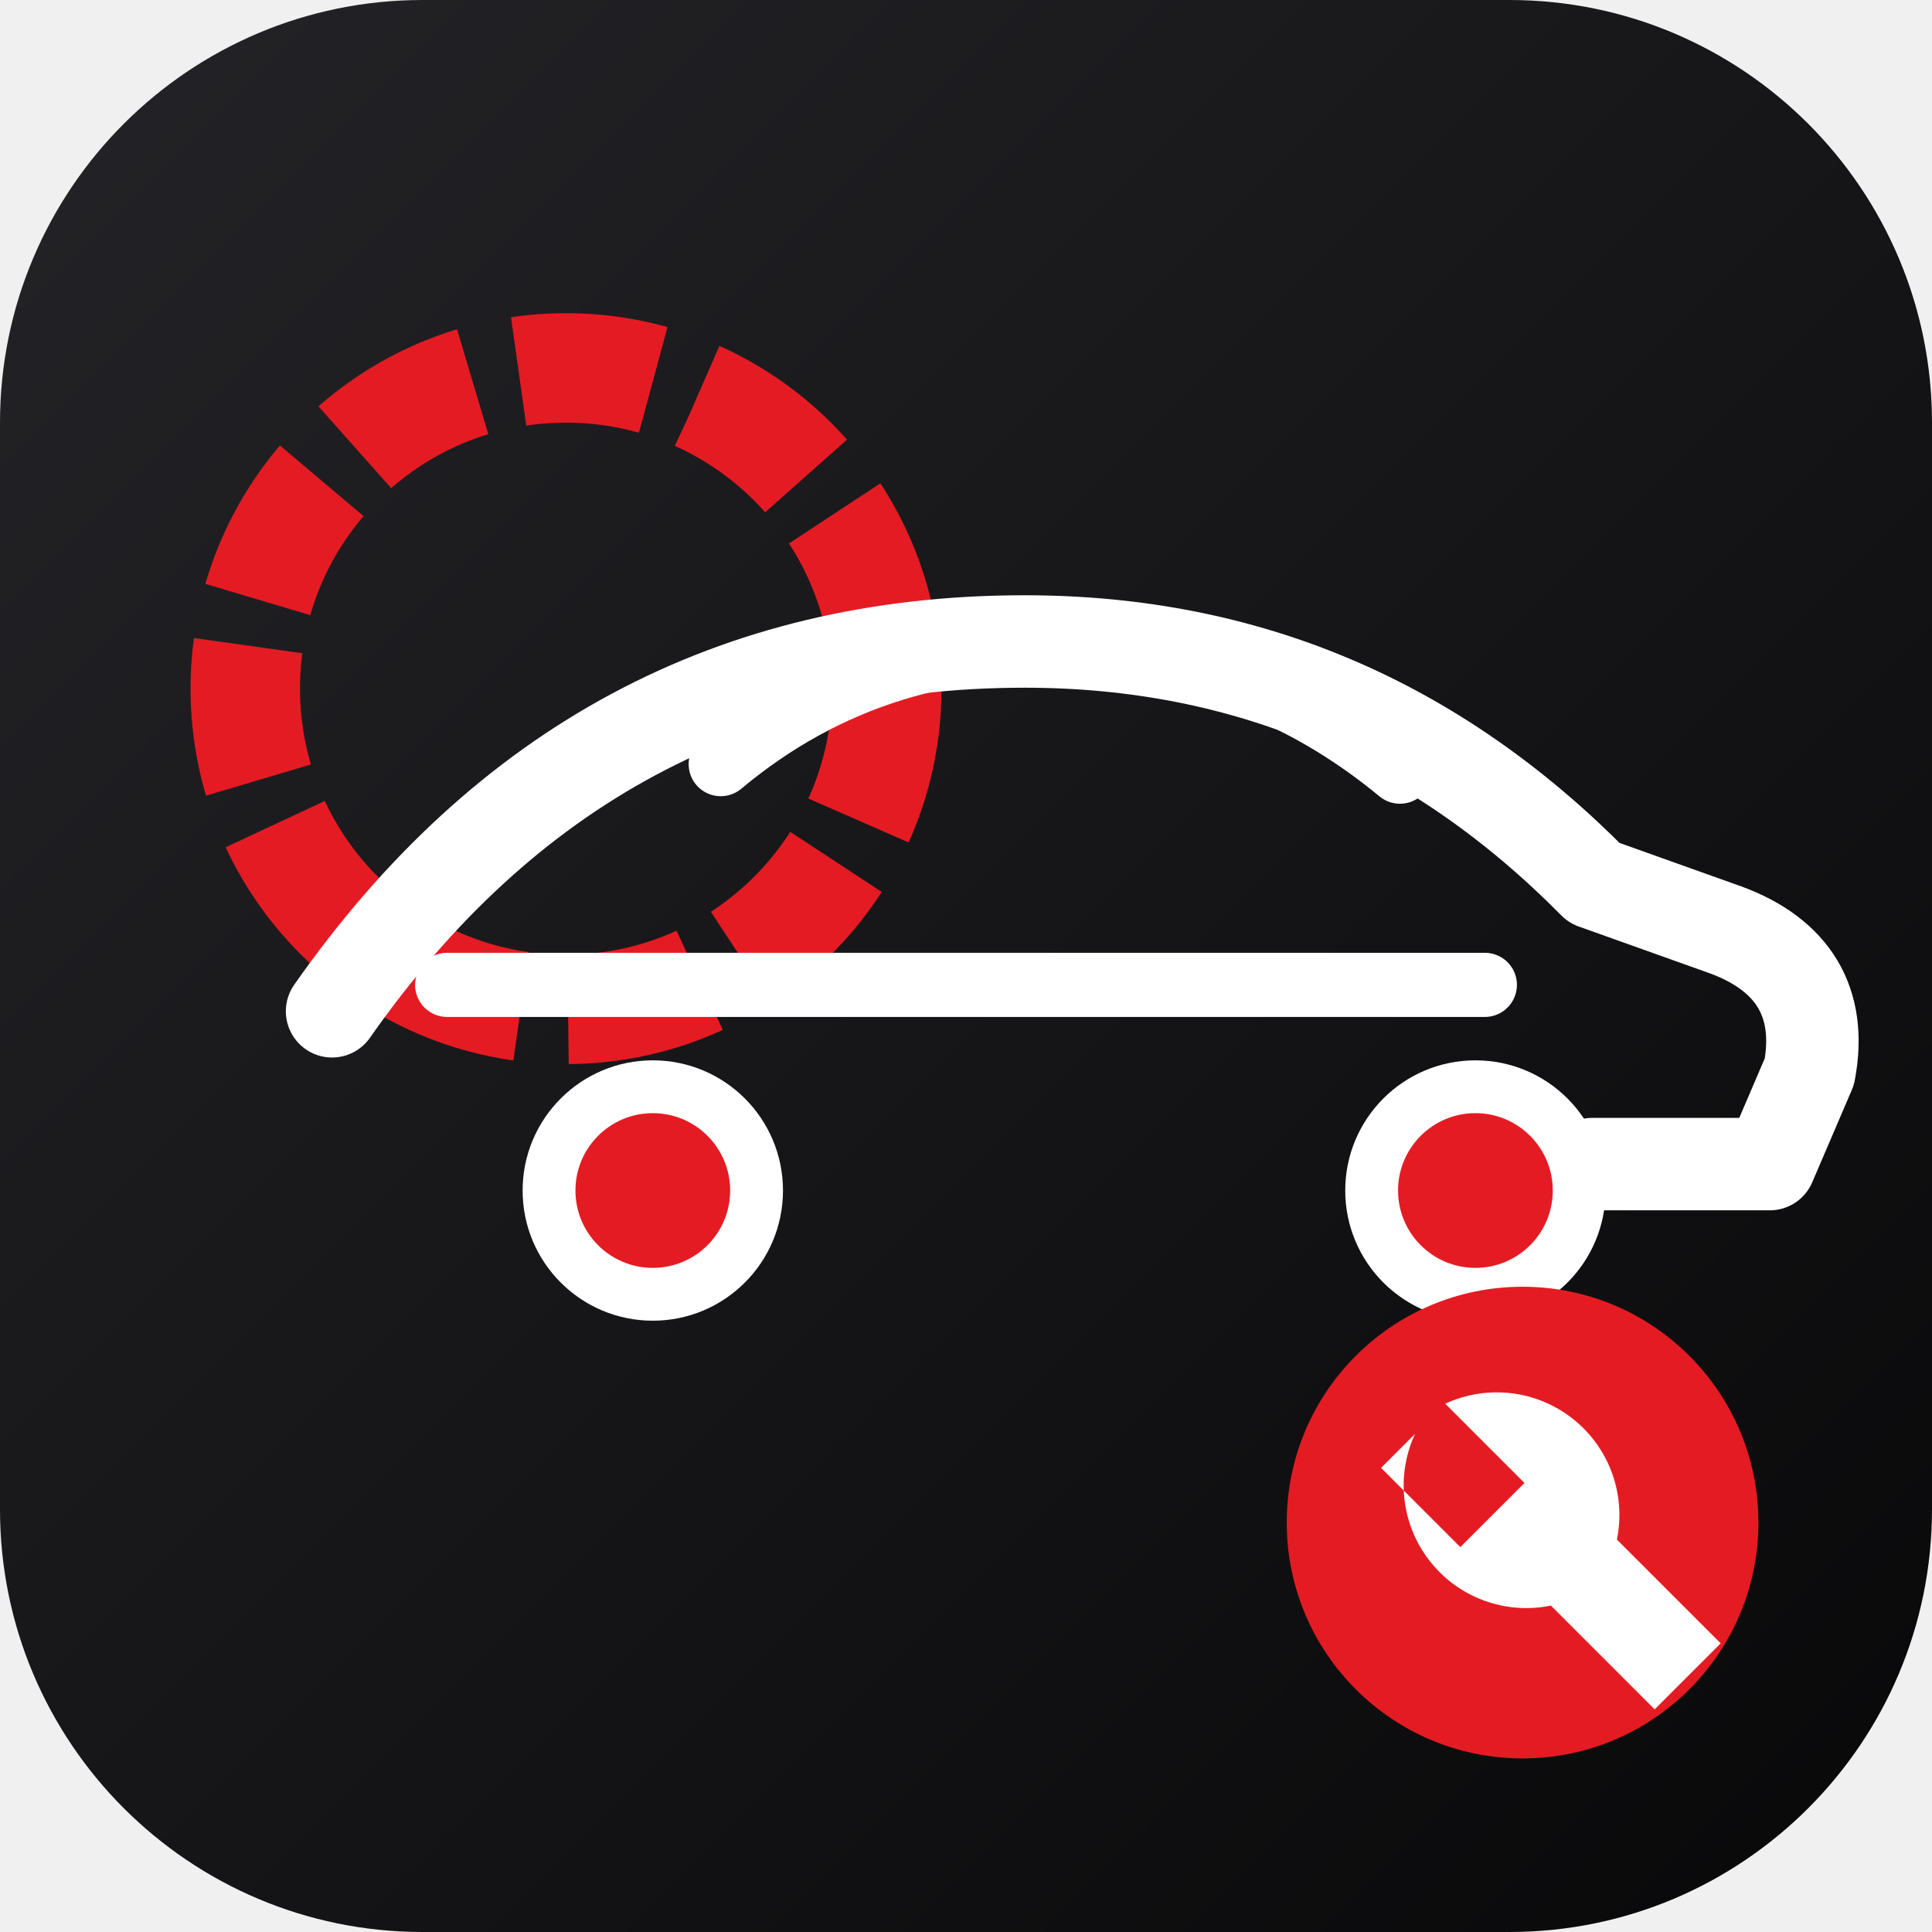
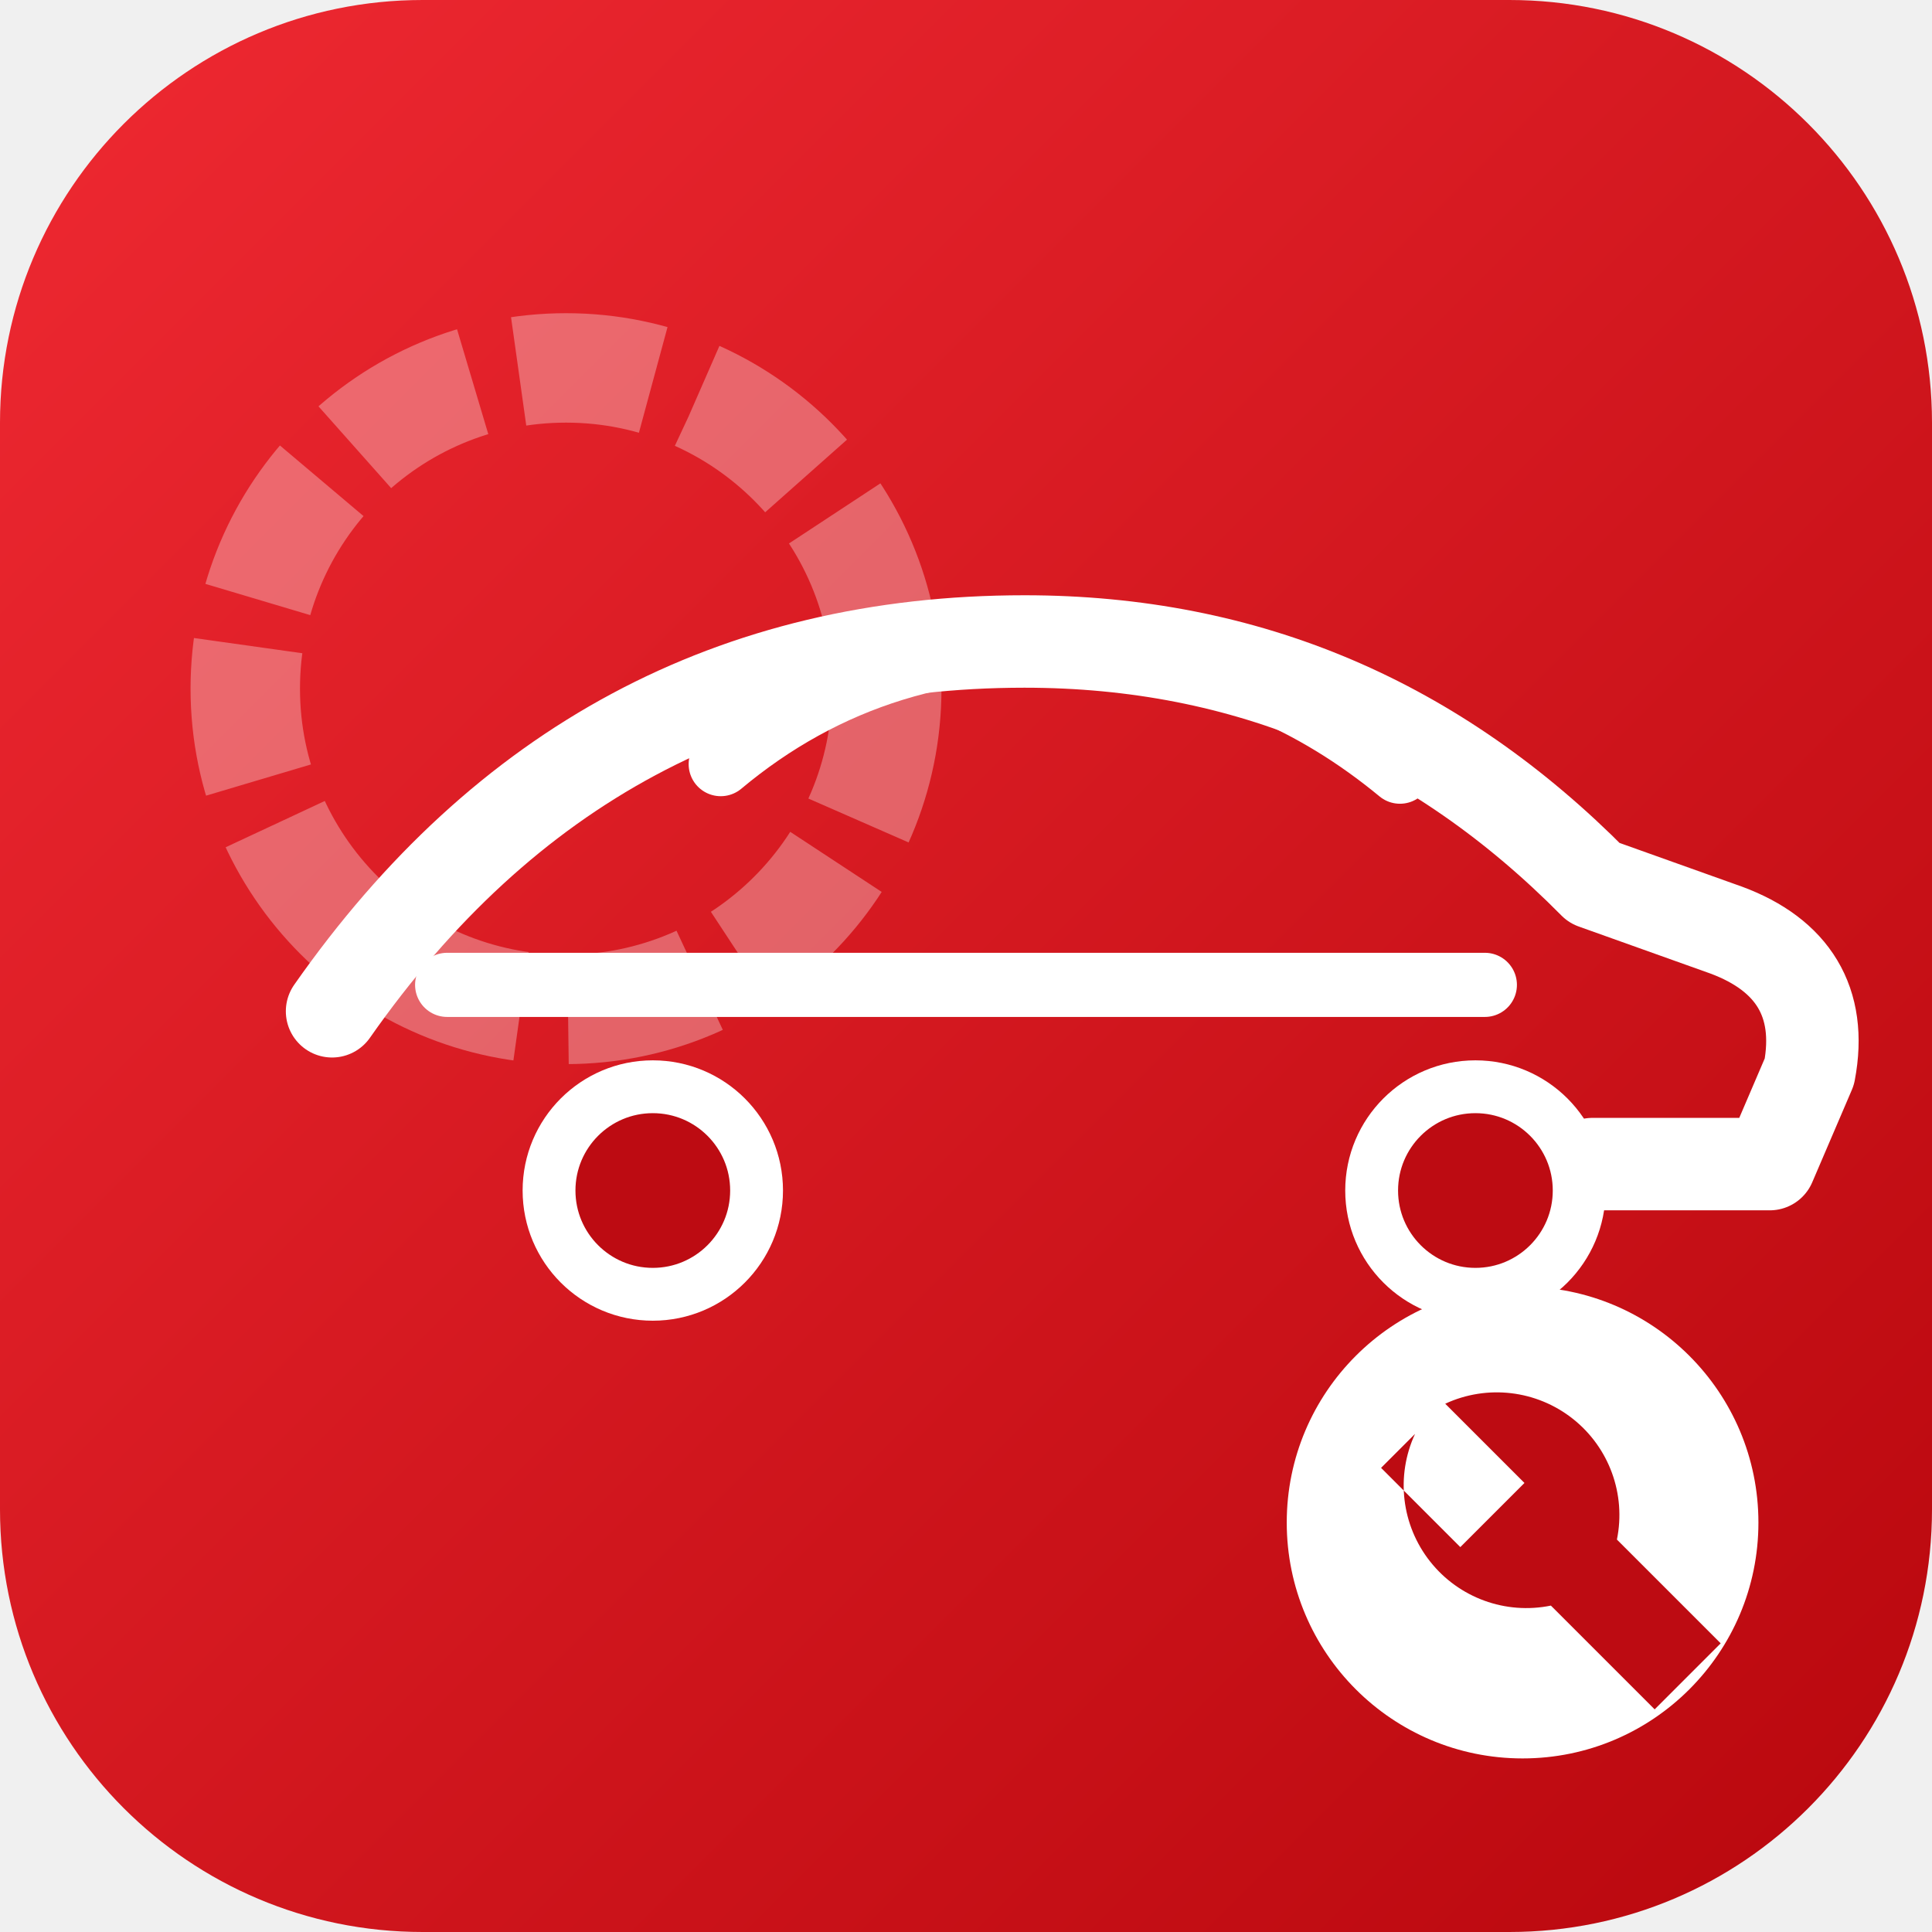
<svg xmlns="http://www.w3.org/2000/svg" viewBox="0 0 1024 1024">
  <defs>
    <linearGradient id="bg" x1="0" y1="0" x2="1" y2="1">
-       <stop stop-color="#242428" />
-       <stop offset="1" stop-color="#080809" />
+       <stop stop-color="#ef2932" />
+       <stop offset="1" stop-color="#b8070d" />
    </linearGradient>
  </defs>
  <rect width="1024" height="1024" rx="224" fill="url(#bg)" />
-   <circle cx="300" cy="365" r="170" fill="none" stroke="#e51b23" stroke-width="58" stroke-dasharray="72 25" />
+   <circle cx="300" cy="365" r="170" fill="none" stroke="#ffffff" stroke-opacity=".32" stroke-width="58" stroke-dasharray="72 25" />
  <path d="M176 536c91-130 213-196 367-196 118 0 218 43 302 128l70 25c35 13 51 38 44 75l-21 49h-94" fill="none" stroke="#fff" stroke-width="49" stroke-linecap="round" stroke-linejoin="round" />
  <path d="M237 522h550M382 405c55-46 122-68 202-61 60 5 112 27 158 65" fill="none" stroke="#fff" stroke-width="34" stroke-linecap="round" />
-   <circle cx="346" cy="631" r="55" fill="#e51b23" stroke="#fff" stroke-width="28" />
-   <circle cx="782" cy="631" r="55" fill="#e51b23" stroke="#fff" stroke-width="28" />
-   <circle cx="807" cy="807" r="125" fill="#e51b23" />
-   <path d="M750 760a65 65 0 0 0 72 91l55 55 35-35-55-55a65 65 0 0 0-91-72l42 42-34 34-42-42z" fill="#fff" />
+   <circle cx="346" cy="631" r="55" fill="#bd0b12" stroke="#fff" stroke-width="28" />
+   <circle cx="782" cy="631" r="55" fill="#bd0b12" stroke="#fff" stroke-width="28" />
+   <circle cx="807" cy="807" r="125" fill="#ffffff" />
+   <path d="M750 760a65 65 0 0 0 72 91l55 55 35-35-55-55a65 65 0 0 0-91-72l42 42-34 34-42-42z" fill="#bd0b12" />
</svg>
